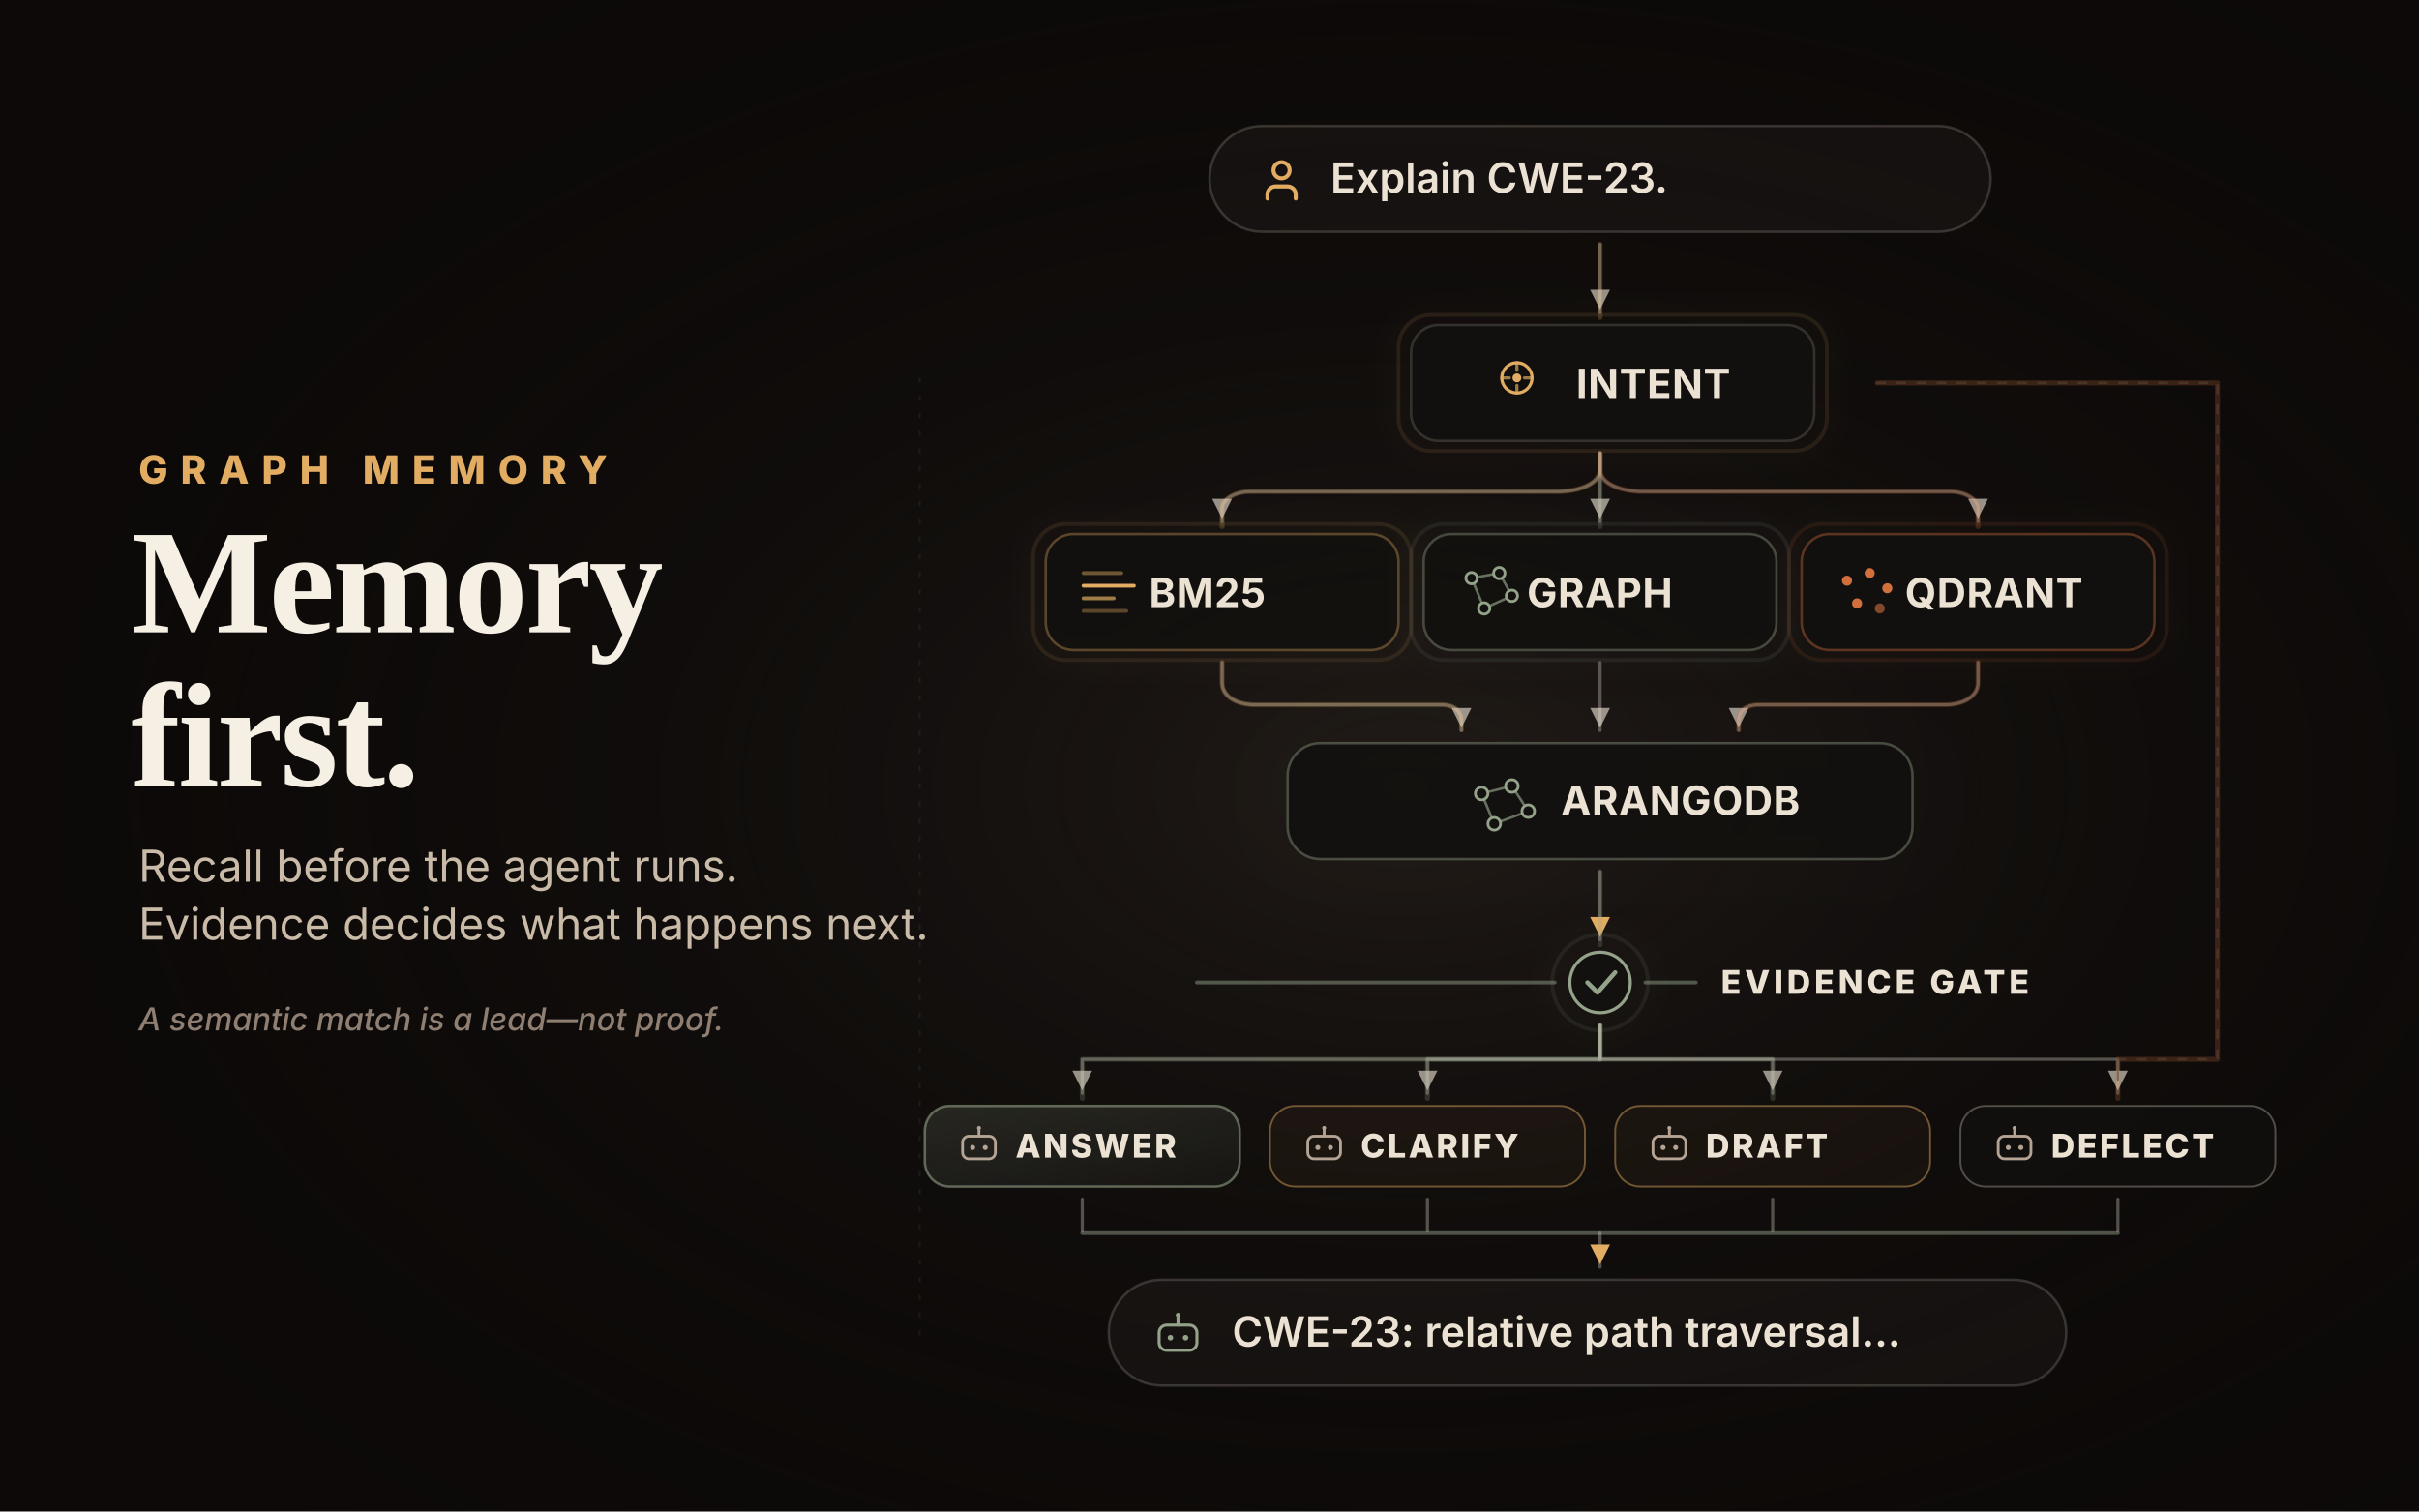
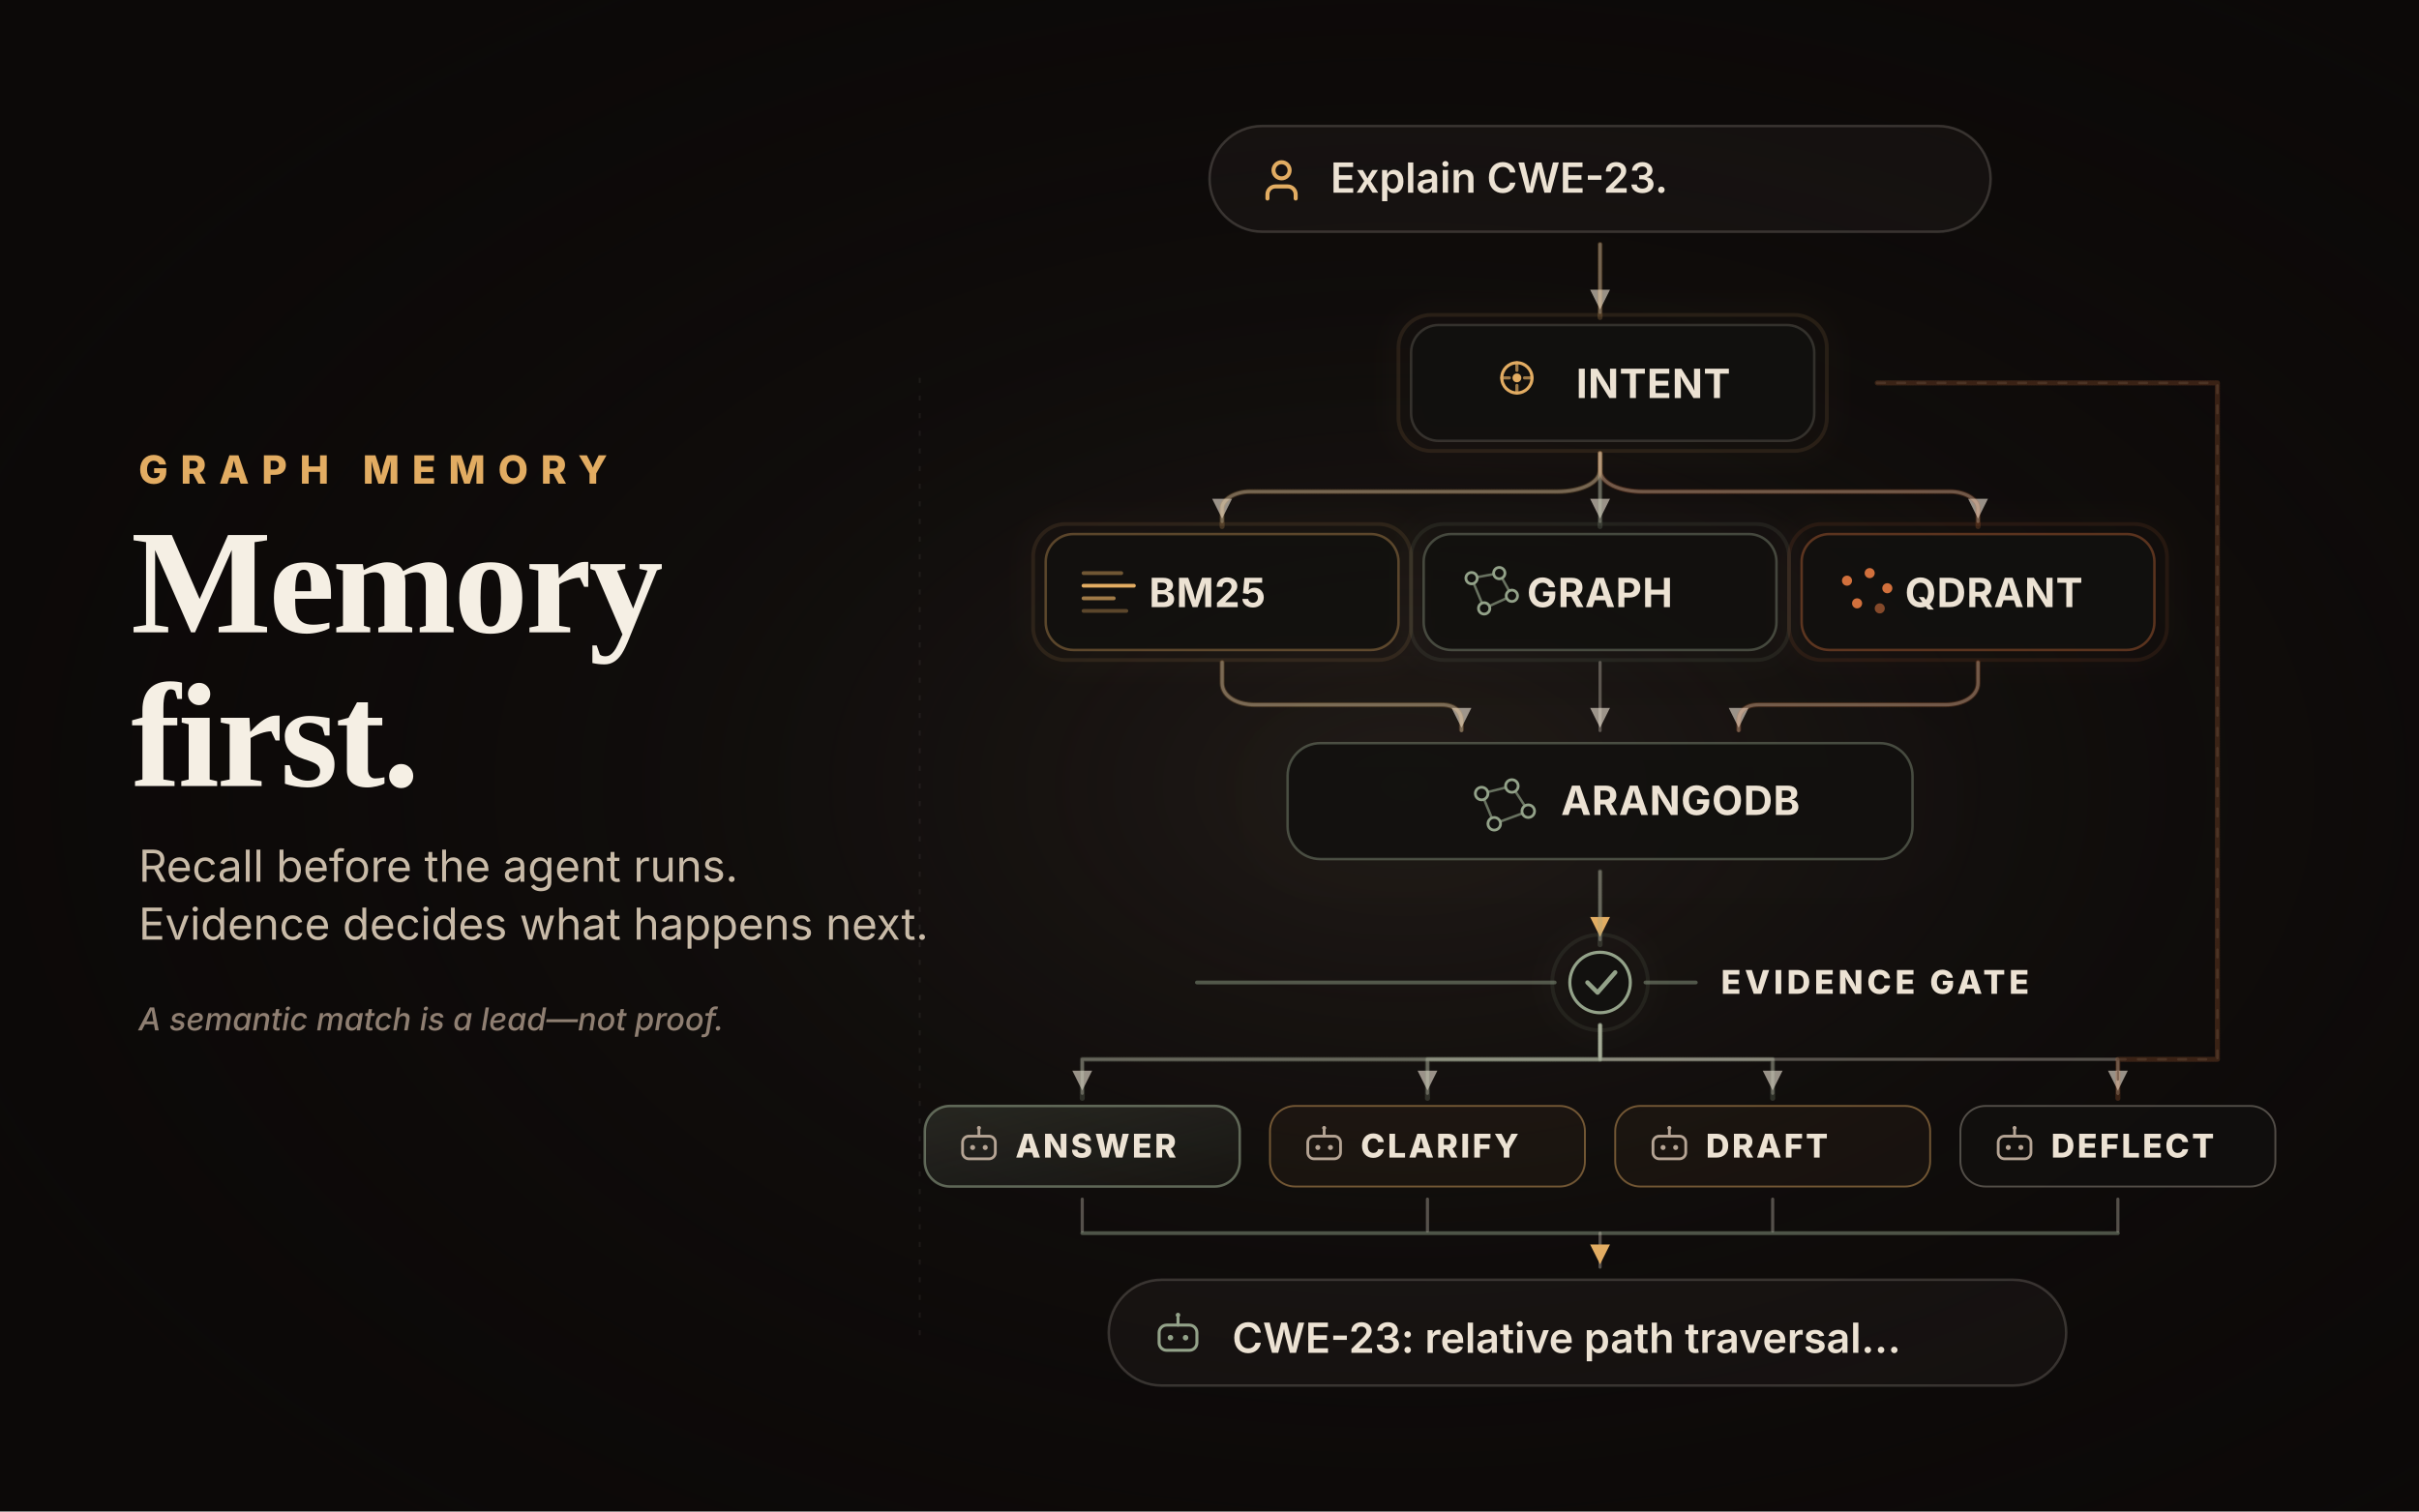
<svg xmlns="http://www.w3.org/2000/svg" viewBox="0 0 1920 1200" width="1920" height="1200" preserveAspectRatio="xMidYMid meet" role="img" aria-labelledby="memory-pipeline-title memory-pipeline-desc" tabindex="0">
  <defs>
    <radialGradient id="bg-glow" cx="58%" cy="52%" r="66%">
      <stop offset="0" stop-color="#261f1b" stop-opacity="0.78" />
      <stop offset="0.46" stop-color="#151210" stop-opacity="0.42" />
      <stop offset="1" stop-color="#0c0908" stop-opacity="0" />
    </radialGradient>
    <linearGradient id="answer-fill" x1="0" y1="0" x2="1" y2="1">
      <stop offset="0" stop-color="#93a289" stop-opacity="0.17" />
      <stop offset="1" stop-color="#93a289" stop-opacity="0.05" />
    </linearGradient>
    <marker id="flow-arrow" viewBox="0 0 10 10" refX="8" refY="5" markerWidth="9" markerHeight="9" orient="auto-start-reverse">
      <path d="M 0 1.5 L 7 5 L 0 8.5 z" fill="rgba(236,226,211,0.62)" />
    </marker>
    <marker id="flow-arrow-ember" viewBox="0 0 10 10" refX="8" refY="5" markerWidth="9" markerHeight="9" orient="auto-start-reverse">
      <path d="M 0 1.5 L 7 5 L 0 8.5 z" fill="#d1703c" />
    </marker>
    <marker id="flow-arrow-brass" viewBox="0 0 10 10" refX="8" refY="5" markerWidth="9" markerHeight="9" orient="auto-start-reverse">
      <path d="M 0 1.5 L 7 5 L 0 8.5 z" fill="#e2ac62" />
    </marker>
    <filter id="soft-glow" x="-80%" y="-80%" width="260%" height="260%">
      <feGaussianBlur stdDeviation="10" result="blur" />
      <feMerge>
        <feMergeNode in="blur" />
        <feMergeNode in="SourceGraphic" />
      </feMerge>
    </filter>
    <filter id="wide-glow" x="-120%" y="-120%" width="340%" height="340%">
      <feGaussianBlur stdDeviation="22" />
    </filter>
    <style>
      #memory-pipeline .sans {
        font-family: Inter, ui-sans-serif, system-ui, -apple-system, BlinkMacSystemFont, "Segoe UI", sans-serif;
      }
      #memory-pipeline .mono {
        font-family: ui-monospace, SFMono-Regular, Menlo, Monaco, Consolas, "Liberation Mono", monospace;
      }
      #memory-pipeline .eyebrow {
        fill: #e2ac62;
        font-size: 31px;
        font-weight: 760;
        letter-spacing: 10px;
      }
      #memory-pipeline .serif {
        font-family: Fraunces, Georgia, "Times New Roman", serif;
      }
      #memory-pipeline .headline {
        fill: #f5efe4;
        font-size: 118px;
        font-weight: 720;
        letter-spacing: -2px;
      }
      #memory-pipeline .subhead {
        fill: #c9bba8;
        font-size: 35px;
        font-weight: 430;
      }
      #memory-pipeline .footer {
        fill: #8f7f72;
        font-size: 25px;
        font-weight: 480;
        font-style: italic;
      }
      #memory-pipeline .stage-name {
        fill: #ece2d3;
        font-size: 32px;
        font-weight: 660;
        letter-spacing: 0.5px;
      }
      #memory-pipeline .query-label {
        fill: #e2ac62;
        font-size: 19px;
        font-weight: 760;
        letter-spacing: 3px;
      }
      #memory-pipeline .query-text {
        fill: #ece2d3;
        font-size: 33px;
        font-weight: 570;
      }
      #memory-pipeline .gate-name {
        fill: #ece2d3;
        font-size: 26px;
        font-weight: 760;
        letter-spacing: 3px;
      }
      #memory-pipeline .outcome-name {
        fill: #ece2d3;
        font-size: 26px;
        font-weight: 760;
        letter-spacing: 2px;
      }
      #memory-pipeline .terminal-label {
        fill: #b5a494;
        font-size: 26px;
        font-weight: 720;
        letter-spacing: 4px;
      }

      #memory-pipeline .panel {
        fill: rgba(18, 17, 15, 0.86);
        stroke: rgba(236, 226, 211, 0.16);
        stroke-width: 2;
      }
      #memory-pipeline .panel-soft {
        fill: rgba(18, 17, 15, 0.68);
        stroke: rgba(236, 226, 211, 0.30);
        stroke-width: 1.5;
      }
      #memory-pipeline .query-shell {
        fill: rgba(236, 226, 211, 0.035);
        stroke: rgba(236, 226, 211, 0.18);
        stroke-width: 2;
      }
      #memory-pipeline .base-path {
        fill: none;
        stroke: rgba(236, 226, 211, 0.32);
        stroke-width: 2.5;
        stroke-linecap: round;
        stroke-linejoin: round;
      }
      #memory-pipeline .base-path-faint {
        fill: none;
        stroke: #39332e;
        stroke-width: 2;
        stroke-linecap: round;
        stroke-dasharray: 6 10;
        opacity: 0.58;
      }
      #memory-pipeline .flow-path {
        fill: none;
        stroke-width: 4;
        stroke-linecap: round;
        stroke-linejoin: round;
        stroke-dasharray: 1;
        stroke-dashoffset: 0;
        opacity: 0.22;
      }
      #memory-pipeline .flow-amber { stroke: #e2ac62; }
      #memory-pipeline .flow-violet { stroke: #d1703c; }
      #memory-pipeline .flow-mint { stroke: #93a289; }
      #memory-pipeline .stage-halo {
        fill: none;
        stroke-width: 3;
        opacity: 0.12;
      }
      #memory-pipeline .halo-amber { stroke: #e2ac62; }
      #memory-pipeline .halo-violet { stroke: #d1703c; }
      #memory-pipeline .halo-mint { stroke: #93a289; }
      #memory-pipeline .intent-mark {
        fill: none;
        stroke: #e2ac62;
        stroke-width: 2.5;
        stroke-linecap: round;
      }
      #memory-pipeline .bm25-line {
        stroke: #e2ac62;
        stroke-width: 3;
        stroke-linecap: round;
      }
      #memory-pipeline .q-node {
        fill: #d1703c;
      }
      #memory-pipeline .q-edge {
        stroke: rgba(209, 112, 60, 0.7);
        stroke-width: 1.5;
      }
      #memory-pipeline .graph-edge {
        stroke: rgba(147, 162, 137, 0.66);
        stroke-width: 2;
      }
      #memory-pipeline .graph-node {
        fill: #12110f;
        stroke: #93a289;
        stroke-width: 2.2;
      }
      #memory-pipeline .gate-line {
        stroke: rgba(147, 162, 137, 0.48);
        stroke-width: 3;
        stroke-linecap: round;
      }
      #memory-pipeline .gate-ring {
        fill: #12110f;
        stroke: #93a289;
        stroke-width: 2.5;
      }
      #memory-pipeline .gate-check {
        fill: none;
        stroke: #93a289;
        stroke-width: 3.5;
        stroke-linecap: round;
        stroke-linejoin: round;
      }
      #memory-pipeline .answer-shell {
        fill: url(#answer-fill);
        stroke: rgba(147, 162, 137, 0.58);
        stroke-width: 2;
      }
      #memory-pipeline .clarify-shell {
        fill: rgba(226, 172, 98, 0.045);
        stroke: rgba(226, 172, 98, 0.45);
        stroke-width: 1.5;
      }
      #memory-pipeline .scan-shell {
        fill: rgba(209, 112, 60, 0.05);
        stroke: rgba(209, 112, 60, 0.55);
        stroke-width: 2;
        stroke-dasharray: 7 7;
      }
      #memory-pipeline .panel-02a { stroke: rgba(226, 172, 98, 0.34); }
      #memory-pipeline .panel-02b { stroke: rgba(209, 112, 60, 0.38); }
      #memory-pipeline .panel-03  { stroke: rgba(147, 162, 137, 0.40); }
      #memory-pipeline .panel-02g { stroke: rgba(147, 162, 137, 0.38); }

      @media (prefers-reduced-motion: no-preference) {
        @keyframes draw-query { 0%, 2% { stroke-dashoffset: 1; opacity: 0; } 8% { opacity: 1; } 12%, 20% { stroke-dashoffset: 0; opacity: 1; } 26%, 100% { stroke-dashoffset: 0; opacity: 0.18; } }
        @keyframes pulse-intent { 0%, 8%, 100% { opacity: 0; transform: scale(0.96); } 13%, 21% { opacity: 0.75; transform: scale(1); } 27% { opacity: 0.12; transform: scale(1.04); } }
        @keyframes draw-split { 0%, 13% { stroke-dashoffset: 1; opacity: 0; } 17% { opacity: 1; } 23%, 28% { stroke-dashoffset: 0; opacity: 1; } 33%, 100% { stroke-dashoffset: 0; opacity: 0.18; } }
        @keyframes pulse-recall { 0%, 18%, 100% { opacity: 0; transform: scale(0.97); } 24%, 31% { opacity: 0.72; transform: scale(1); } 36% { opacity: 0.10; transform: scale(1.03); } }
        @keyframes draw-merge { 0%, 24% { stroke-dashoffset: 1; opacity: 0; } 28% { opacity: 1; } 34%, 38% { stroke-dashoffset: 0; opacity: 1; } 43%, 100% { stroke-dashoffset: 0; opacity: 0.18; } }
        @keyframes pulse-record { 0%, 30%, 100% { opacity: 0; transform: scale(0.98); } 36%, 43% { opacity: 0.7; transform: scale(1.035); } 48% { opacity: 0.10; transform: scale(1.035); } }
        @keyframes draw-gate { 0%, 36% { stroke-dashoffset: 1; opacity: 0; } 40% { opacity: 1; } 46%, 50% { stroke-dashoffset: 0; opacity: 1; } 55%, 100% { stroke-dashoffset: 0; opacity: 0.18; } }
        @keyframes pulse-gate { 0%, 40%, 100% { opacity: 0; transform: scale(0.9); } 46%, 56% { opacity: 0.8; transform: scale(1); } 62% { opacity: 0.14; transform: scale(1.06); } }
        @keyframes query-dot {
          0%, 2% { transform: scale(0.7); opacity: 0.3; }
          10%, 22% { transform: scale(1.15); opacity: 1; }
          32%, 100% { transform: scale(1); opacity: 0.55; }
        }
        #memory-pipeline .query-flow { animation: draw-query 6s ease-in-out infinite; }
        #memory-pipeline .intent-halo {
          transform-origin: 1070px 334px;
          animation: pulse-intent 6s ease-in-out infinite;
        }
        #memory-pipeline .split-flow { animation: draw-split 6s ease-in-out infinite; }
        #memory-pipeline .bm25-halo {
          transform-origin: 770px 500px;
          animation: pulse-recall 6s ease-in-out infinite;
        }
        #memory-pipeline .graph-halo {
          transform-origin: 1070px 500px;
          animation: pulse-recall 6s ease-in-out infinite;
        }
        #memory-pipeline .qdrant-halo {
          transform-origin: 1370px 500px;
          animation: pulse-recall 6s ease-in-out infinite;
        }
        #memory-pipeline .merge-flow { animation: draw-merge 6s ease-in-out infinite; }
        #memory-pipeline .record-halo {
          transform-origin: 1070px 666px;
          animation: pulse-record 6s ease-in-out infinite;
        }
        #memory-pipeline .gate-flow { animation: draw-gate 6s ease-in-out infinite; }
        #memory-pipeline .gate-halo {
          transform-origin: 1070px 810px;
          animation: pulse-gate 6s ease-in-out infinite;
        }
        #memory-pipeline .query-dot { transform-origin: 817px 173px; animation: query-dot 6s ease-in-out infinite; }
        @keyframes deflect-run { 0%, 78% { stroke-dashoffset: 1; opacity: 0; } 80% { opacity: 0.9; } 84%, 96% { stroke-dashoffset: 0; opacity: 0.9; } 99%, 100% { stroke-dashoffset: 0; opacity: 0; } }
        @keyframes pill-cycle-deflect { 0%, 85% { opacity: 0.45; } 87%, 99% { opacity: 1; } 100% { opacity: 0.45; } }
        @keyframes qph1 { 0% { opacity: 0; } 0.5% { opacity: 0; } 2.0% { opacity: 1; } 25.5% { opacity: 1; } 27.0% { opacity: 0; } 100% { opacity: 0; } }
        @keyframes qph2 { 0% { opacity: 0; } 25.5% { opacity: 0; } 27.0% { opacity: 1; } 50.5% { opacity: 1; } 52.0% { opacity: 0; } 100% { opacity: 0; } }
        @keyframes qph3 { 0% { opacity: 0; } 50.5% { opacity: 0; } 52.0% { opacity: 1; } 75.5% { opacity: 1; } 77.0% { opacity: 0; } 100% { opacity: 0; } }
        @keyframes qph4 { 0% { opacity: 0; } 0.5% { opacity: 1; } 2.0% { opacity: 0; } 75.5% { opacity: 0; } 77.0% { opacity: 1; } 100% { opacity: 0; } }
        @keyframes rph1 { 0% { opacity: 0; } 12.0% { opacity: 0; } 13.5% { opacity: 1; } 25.5% { opacity: 1; } 27.0% { opacity: 0; } 100% { opacity: 0; } }
        @keyframes rph2 { 0% { opacity: 0; } 37.0% { opacity: 0; } 38.5% { opacity: 1; } 50.5% { opacity: 1; } 52.0% { opacity: 0; } 100% { opacity: 0; } }
        @keyframes rph3 { 0% { opacity: 0; } 62.0% { opacity: 0; } 63.5% { opacity: 1; } 75.5% { opacity: 1; } 77.0% { opacity: 0; } 100% { opacity: 0; } }
        @keyframes rph4 { 0% { opacity: 0; } 0.5% { opacity: 1; } 2.0% { opacity: 0; } 87.0% { opacity: 0; } 88.5% { opacity: 1; } 100% { opacity: 0; } }
        @keyframes pillph1 { 0% { opacity: 0.45; } 11.5% { opacity: 0.45; } 13.0% { opacity: 1; } 24.0% { opacity: 1; } 25.5% { opacity: 0.45; } 100% { opacity: 0.45; } }
        @keyframes pillph2 { 0% { opacity: 0.45; } 36.5% { opacity: 0.45; } 38.0% { opacity: 1; } 49.0% { opacity: 1; } 50.5% { opacity: 0.45; } 100% { opacity: 0.45; } }
        @keyframes pillph3 { 0% { opacity: 0.45; } 61.5% { opacity: 0.45; } 63.0% { opacity: 1; } 74.0% { opacity: 1; } 75.5% { opacity: 0.45; } 100% { opacity: 0.45; } }
        @keyframes pillph4 { 0% { opacity: 0.45; } 0.5% { opacity: 0.45; } 86.5% { opacity: 0.45; } 88.0% { opacity: 1; } 99.0% { opacity: 1; } 100% { opacity: 0.45; } }
        @keyframes flowph1 { 0% { opacity: 0; } 10.5% { opacity: 0; } 11.5% { opacity: 0.9; } 15.0% { opacity: 0.9; } 17.0% { opacity: 0; } 100% { opacity: 0; } }
        @keyframes flowph2 { 0% { opacity: 0; } 35.5% { opacity: 0; } 36.5% { opacity: 0.9; } 40.0% { opacity: 0.9; } 42.0% { opacity: 0; } 100% { opacity: 0; } }
        @keyframes flowph3 { 0% { opacity: 0; } 60.5% { opacity: 0; } 61.5% { opacity: 0.9; } 65.0% { opacity: 0.9; } 67.0% { opacity: 0; } 100% { opacity: 0; } }
        @keyframes flowph4 { 0% { opacity: 0; } 85.5% { opacity: 0; } 86.5% { opacity: 0.9; } 90.0% { opacity: 0.9; } 92.0% { opacity: 0; } 100% { opacity: 0; } }
        #memory-pipeline .q1 { animation: qph1 24s linear infinite; }
        #memory-pipeline .q2 { animation: qph2 24s linear infinite; }
        #memory-pipeline .q3 { animation: qph3 24s linear infinite; }
        #memory-pipeline .q4 { animation: qph4 24s linear infinite; }
        #memory-pipeline .r1 { animation: rph1 24s linear infinite; }
        #memory-pipeline .r2 { animation: rph2 24s linear infinite; }
        #memory-pipeline .r3 { animation: rph3 24s linear infinite; }
        #memory-pipeline .r4 { animation: rph4 24s linear infinite; }
        #memory-pipeline .route-flow-1 { stroke-dashoffset: 0; animation: flowph1 24s linear infinite; }
        #memory-pipeline .route-flow-2 { stroke-dashoffset: 0; animation: flowph2 24s linear infinite; }
        #memory-pipeline .route-flow-3 { stroke-dashoffset: 0; animation: flowph3 24s linear infinite; }
        #memory-pipeline .route-pill-1 { animation: pillph1 24s linear infinite; }
        #memory-pipeline .route-pill-2 { animation: pillph2 24s linear infinite; }
        #memory-pipeline .route-pill-3 { animation: pillph3 24s linear infinite; }
        #memory-pipeline .route-pill-4 { animation: pill-cycle-deflect 24s linear infinite; }
        #memory-pipeline .deflect-flow { animation: deflect-run 24s linear infinite; }
      }
    </style>
  </defs>
  <g id="memory-pipeline">
    <rect width="1920" height="1200" fill="#0c0908" />
    <rect width="1920" height="1200" fill="url(#bg-glow)" />
    <g aria-label="Card heading" transform="translate(0 -62)">
      <text x="110" y="446" class="sans eyebrow">GRAPH MEMORY</text>
      <text x="104" y="564" class="serif headline">Memory</text>
      <text x="104" y="686" class="serif headline">first.</text>
      <text x="110" y="762" class="sans subhead">Recall before the agent runs.</text>
      <text x="110" y="808" class="sans subhead">Evidence decides what happens next.</text>
      <text x="110" y="880" class="sans footer">A semantic match is a lead—not proof.</text>
    </g>
    <line x1="730" y1="300" x2="730" y2="1060" stroke="rgba(236,226,211,0.07)" stroke-dasharray="4 10" stroke-width="1.5" />
    <g transform="translate(200 -30)">
      <g aria-label="Example question">
        <rect x="760" y="130" width="620" height="84" rx="42" class="query-shell" />
        <g transform="translate(798 154) scale(1.6)" aria-hidden="true" fill="none" stroke="#e2ac62" stroke-width="2" stroke-linecap="round" stroke-linejoin="round">
          <path d="M19 21v-2a4 4 0 0 0-4-4H9a4 4 0 0 0-4 4v2" />
          <circle cx="12" cy="7" r="4" />
        </g>
        <text x="856" y="183" class="sans query-text q1">Explain CWE-23.</text>
        <text x="856" y="183" class="sans query-text q2" opacity="0">How do I secure it?</text>
        <text x="856" y="183" class="sans query-text q3" opacity="0">Draft a fix runbook.</text>
        <text x="856" y="183" class="sans query-text q4" opacity="0">What's the weather?</text>
      </g>
      <g aria-label="Intent stage">
        <path d="M 1070 224 V278" class="base-path" marker-end="url(#flow-arrow)" />
        <path d="M 1070 224 V282" class="flow-path flow-amber query-flow" pathLength="1" />
        <rect x="910" y="280" width="340" height="108" rx="26" class="stage-halo halo-amber intent-halo" filter="url(#soft-glow)" />
        <rect x="920" y="288" width="320" height="92" rx="22" class="panel" />
        <g transform="translate(988 316)" aria-hidden="true">
          <circle cx="16" cy="14" r="12" class="intent-mark" />
          <path d="M16 2 V8 M16 20 V26 M4 14 H10 M22 14 H28" class="intent-mark" opacity="0.68" />
          <circle cx="16" cy="14" r="3.5" fill="#e2ac62" />
        </g>
        <text x="1051" y="346" class="sans stage-name">INTENT</text>
      </g>
      <g aria-label="Hybrid recall stage">
        <path d="M 1070 390 V402.9 C 1070 413.7 1054 420.3 1036 420.3 H792 C 780 420.3 770 426.8 770 433.3 V444" class="base-path" marker-end="url(#flow-arrow)" />
        <path d="M 1070 390 V444" class="base-path" marker-end="url(#flow-arrow)" />
        <path d="M 1070 390 V402.9 C 1070 413.7 1086 420.3 1104 420.3 H1348 C 1360 420.3 1370 426.8 1370 433.3 V444" class="base-path" marker-end="url(#flow-arrow)" />
        <path d="M 1070 390 V402.9 C 1070 413.7 1054 420.3 1036 420.3 H792 C 780 420.3 770 426.8 770 433.3 V448" class="flow-path flow-amber split-flow" pathLength="1" />
        <path d="M 1070 390 V448" class="flow-path flow-mint split-flow" pathLength="1" />
        <path d="M 1070 390 V402.9 C 1070 413.7 1086 420.3 1104 420.3 H1348 C 1360 420.3 1370 426.8 1370 433.3 V448" class="flow-path flow-violet split-flow" pathLength="1" />
        <rect x="620" y="446" width="300" height="108" rx="26" class="stage-halo halo-amber bm25-halo" filter="url(#soft-glow)" />
        <rect x="630" y="454" width="280" height="92" rx="22" class="panel panel-02a" />
        <g transform="translate(660 481)" aria-hidden="true">
          <line x1="0" y1="4" x2="30" y2="4" class="bm25-line" opacity="0.45" />
          <line x1="0" y1="14" x2="40" y2="14" class="bm25-line" />
          <line x1="0" y1="24" x2="24" y2="24" class="bm25-line" opacity="0.68" />
          <line x1="0" y1="34" x2="34" y2="34" class="bm25-line" opacity="0.35" />
        </g>
        <text x="712" y="512" class="sans stage-name">BM25</text>
        <rect x="920" y="446" width="300" height="108" rx="26" class="stage-halo halo-mint graph-halo" filter="url(#soft-glow)" />
        <rect x="930" y="454" width="280" height="92" rx="22" class="panel panel-02g" />
        <g transform="translate(960 481)" aria-hidden="true">
          <line x1="8" y1="8" x2="30" y2="4" class="graph-edge" />
          <line x1="30" y1="4" x2="40" y2="22" class="graph-edge" />
          <line x1="8" y1="8" x2="18" y2="32" class="graph-edge" />
          <line x1="18" y1="32" x2="40" y2="22" class="graph-edge" />
          <circle cx="8" cy="8" r="4.5" class="graph-node" />
          <circle cx="30" cy="4" r="4.5" class="graph-node" />
          <circle cx="40" cy="22" r="4.5" class="graph-node" />
          <circle cx="18" cy="32" r="4.5" class="graph-node" />
        </g>
        <text x="1012" y="512" class="sans stage-name">GRAPH</text>
        <rect x="1220" y="446" width="300" height="108" rx="26" class="stage-halo halo-violet qdrant-halo" filter="url(#soft-glow)" />
        <rect x="1230" y="454" width="280" height="92" rx="22" class="panel panel-02b" />
        <g transform="translate(1260 481)" aria-hidden="true">
          <circle cx="6" cy="10" r="4" class="q-node" />
          <circle cx="24" cy="4" r="4" class="q-node" />
          <circle cx="38" cy="16" r="4" class="q-node" />
          <circle cx="14" cy="28" r="4" class="q-node" />
          <circle cx="32" cy="32" r="4" class="q-node" opacity="0.6" />
        </g>
        <text x="1312" y="512" class="sans stage-name">QDRANT</text>
      </g>
      <g aria-label="Canonical record and graph evidence stage">
        <path d="M 770 556 V572.1 C 770 583 782 589.5 796 589.5 H944 C 956 589.5 960 596.1 960 602.6 V610" class="base-path" marker-end="url(#flow-arrow)" />
        <path d="M 1070 556 V610" class="base-path" marker-end="url(#flow-arrow)" />
        <path d="M 1370 556 V572.1 C 1370 583 1358 589.5 1344 589.5 H1196 C 1184 589.5 1180 596.1 1180 602.6 V610" class="base-path" marker-end="url(#flow-arrow)" />
        <path d="M 770 556 V572.1 C 770 583 782 589.5 796 589.5 H944 C 956 589.5 960 596.1 960 602.6 V610" class="flow-path flow-amber merge-flow" pathLength="1" />
        <path d="M 1370 556 V572.1 C 1370 583 1358 589.5 1344 589.5 H1196 C 1184 589.5 1180 596.1 1180 602.6 V610" class="flow-path flow-violet merge-flow" pathLength="1" />
        <rect x="808" y="612" width="524" height="108" rx="32" class="stage-halo halo-mint record-halo" filter="url(#wide-glow)" />
        <rect x="822" y="620" width="496" height="92" rx="26" class="panel panel-03" />
        <g transform="translate(968 650)" aria-hidden="true">
          <line x1="8" y1="10" x2="32" y2="4" class="graph-edge" />
          <line x1="32" y1="4" x2="45" y2="24" class="graph-edge" />
          <line x1="8" y1="10" x2="18" y2="34" class="graph-edge" />
          <line x1="18" y1="34" x2="45" y2="24" class="graph-edge" />
          <circle cx="8" cy="10" r="5" class="graph-node" />
          <circle cx="32" cy="4" r="5" class="graph-node" />
          <circle cx="45" cy="24" r="5" class="graph-node" />
          <circle cx="18" cy="34" r="5" class="graph-node" />
        </g>
        <text x="1039" y="677" class="sans stage-name">ARANGODB</text>
      </g>
      <g aria-label="Evidence gate">
        <path d="M 1070 722 V776" class="base-path" marker-end="url(#flow-arrow-brass)" />
        <path d="M 1070 722 V780" class="flow-path flow-mint gate-flow" pathLength="1" />
        <circle cx="1070" cy="810" r="38" class="stage-halo halo-mint gate-halo" filter="url(#soft-glow)" />
        <line x1="750" y1="810" x2="1034" y2="810" class="gate-line" />
        <line x1="1106" y1="810" x2="1146" y2="810" class="gate-line" />
        <circle cx="1070" cy="810" r="24" class="gate-ring" />
        <path d="M 1060 810 L 1068 818 L 1082 802" class="gate-check" />
        <text x="1166" y="819" class="sans gate-name">EVIDENCE GATE</text>
      </g>
      <g aria-label="Bounded outcomes">
        <path d="M 1070 844 V871 H659 V898" class="base-path" marker-end="url(#flow-arrow)" />
        <path d="M 1070 844 V871 H933 V898" class="base-path" marker-end="url(#flow-arrow)" />
        <path d="M 1070 844 V871 H1207 V898" class="base-path" marker-end="url(#flow-arrow)" />
        <path d="M 1070 844 V871 H1481 V898" class="base-path" marker-end="url(#flow-arrow)" />
        <path d="M 1070 844 V871 H659 V902" class="flow-path flow-mint route-flow-1" pathLength="1" />
        <path d="M 1070 844 V871 H933 V902" class="flow-path flow-mint route-flow-2" pathLength="1" />
        <path d="M 1070 844 V871 H1207 V902" class="flow-path flow-mint route-flow-3" pathLength="1" />
        <path d="M 1290 334 H1560 V871 H1481 V898" class="base-path-faint" />
        <path d="M 1290 334 H1560 V871 H1481 V902" class="flow-path flow-violet deflect-flow" pathLength="1" />
        <g class="route-pill-1" aria-label="Answer outcome">
          <rect x="534" y="908" width="250" height="64" rx="20" class="answer-shell" />
          <g transform="translate(562 922)" aria-hidden="true" fill="none" stroke="#b5a494" stroke-width="2.2" stroke-linecap="round">
            <rect x="2" y="10" width="26" height="18" rx="5" />
            <line x1="15" y1="10" x2="15" y2="5" />
            <circle cx="15" cy="3.5" r="1.6" fill="#b5a494" stroke="none" />
            <circle cx="10" cy="19" r="2" fill="#b5a494" stroke="none" />
            <circle cx="20" cy="19" r="2" fill="#b5a494" stroke="none" />
          </g>
          <text x="606" y="949" class="sans outcome-name">ANSWER</text>
        </g>
        <g class="route-pill-2" aria-label="Clarify outcome">
          <rect x="808" y="908" width="250" height="64" rx="20" class="clarify-shell" />
          <g transform="translate(836 922)" aria-hidden="true" fill="none" stroke="#b5a494" stroke-width="2.2" stroke-linecap="round">
            <rect x="2" y="10" width="26" height="18" rx="5" />
            <line x1="15" y1="10" x2="15" y2="5" />
            <circle cx="15" cy="3.5" r="1.6" fill="#b5a494" stroke="none" />
            <circle cx="10" cy="19" r="2" fill="#b5a494" stroke="none" />
            <circle cx="20" cy="19" r="2" fill="#b5a494" stroke="none" />
          </g>
          <text x="880" y="949" class="sans outcome-name">CLARIFY</text>
        </g>
        <g class="route-pill-3" aria-label="Draft outcome">
          <rect x="1082" y="908" width="250" height="64" rx="20" class="clarify-shell" />
          <g transform="translate(1110 922)" aria-hidden="true" fill="none" stroke="#b5a494" stroke-width="2.2" stroke-linecap="round">
            <rect x="2" y="10" width="26" height="18" rx="5" />
            <line x1="15" y1="10" x2="15" y2="5" />
            <circle cx="15" cy="3.5" r="1.6" fill="#b5a494" stroke="none" />
            <circle cx="10" cy="19" r="2" fill="#b5a494" stroke="none" />
            <circle cx="20" cy="19" r="2" fill="#b5a494" stroke="none" />
          </g>
          <text x="1154" y="949" class="sans outcome-name">DRAFT</text>
        </g>
        <g class="route-pill-4" aria-label="Deflect outcome">
          <rect x="1356" y="908" width="250" height="64" rx="20" class="panel-soft" />
          <g transform="translate(1384 922)" aria-hidden="true" fill="none" stroke="#b5a494" stroke-width="2.2" stroke-linecap="round">
            <rect x="2" y="10" width="26" height="18" rx="5" />
            <line x1="15" y1="10" x2="15" y2="5" />
            <circle cx="15" cy="3.5" r="1.6" fill="#b5a494" stroke="none" />
            <circle cx="10" cy="19" r="2" fill="#b5a494" stroke="none" />
            <circle cx="20" cy="19" r="2" fill="#b5a494" stroke="none" />
          </g>
          <text x="1428" y="949" class="sans outcome-name">DEFLECT</text>
        </g>
        <g aria-label="Agent response to the human">
          <path d="M 659 982 V1007.3" class="base-path" />
          <path d="M 933 982 V1007.3" class="base-path" />
          <path d="M 1207 982 V1007.3" class="base-path" />
          <path d="M 1481 982 V1007.3" class="base-path" />
          <line x1="659" y1="1009" x2="1481" y2="1009" class="gate-line" />
          <path d="M 1070 1009 V1036" class="base-path" marker-end="url(#flow-arrow-brass)" />
          <rect x="680" y="1046" width="760" height="84" rx="42" class="query-shell" />
          <g transform="translate(718 1070)" aria-hidden="true" fill="none" stroke="#93a289" stroke-width="2.4" stroke-linecap="round">
            <rect x="2" y="12" width="30" height="20" rx="6" />
            <line x1="17" y1="12" x2="17" y2="6" />
            <circle cx="17" cy="4" r="1.8" fill="#93a289" stroke="none" />
            <circle cx="11" cy="22" r="2.2" fill="#93a289" stroke="none" />
            <circle cx="23" cy="22" r="2.2" fill="#93a289" stroke="none" />
          </g>
-           <text x="778" y="1099" class="sans query-text r1">CWE-23: relative path traversal…</text>
-           <text x="778" y="1099" class="sans query-text r2" opacity="0">Which system do you mean?</text>
-           <text x="778" y="1099" class="sans query-text r3" opacity="0">Draft ready for your signoff.</text>
-           <text x="778" y="1099" class="sans query-text r4" opacity="0">That's outside this project.</text>
+           <text x="778" y="1104" class="sans query-text r1">CWE-23: relative path traversal…</text>
+           <text x="778" y="1104" class="sans query-text r2" opacity="0">Which system do you mean?</text>
+           <text x="778" y="1104" class="sans query-text r3" opacity="0">Draft ready for your signoff.</text>
+           <text x="778" y="1104" class="sans query-text r4" opacity="0">That's outside this project.</text>
        </g>
      </g>
    </g>
  </g>
</svg>
